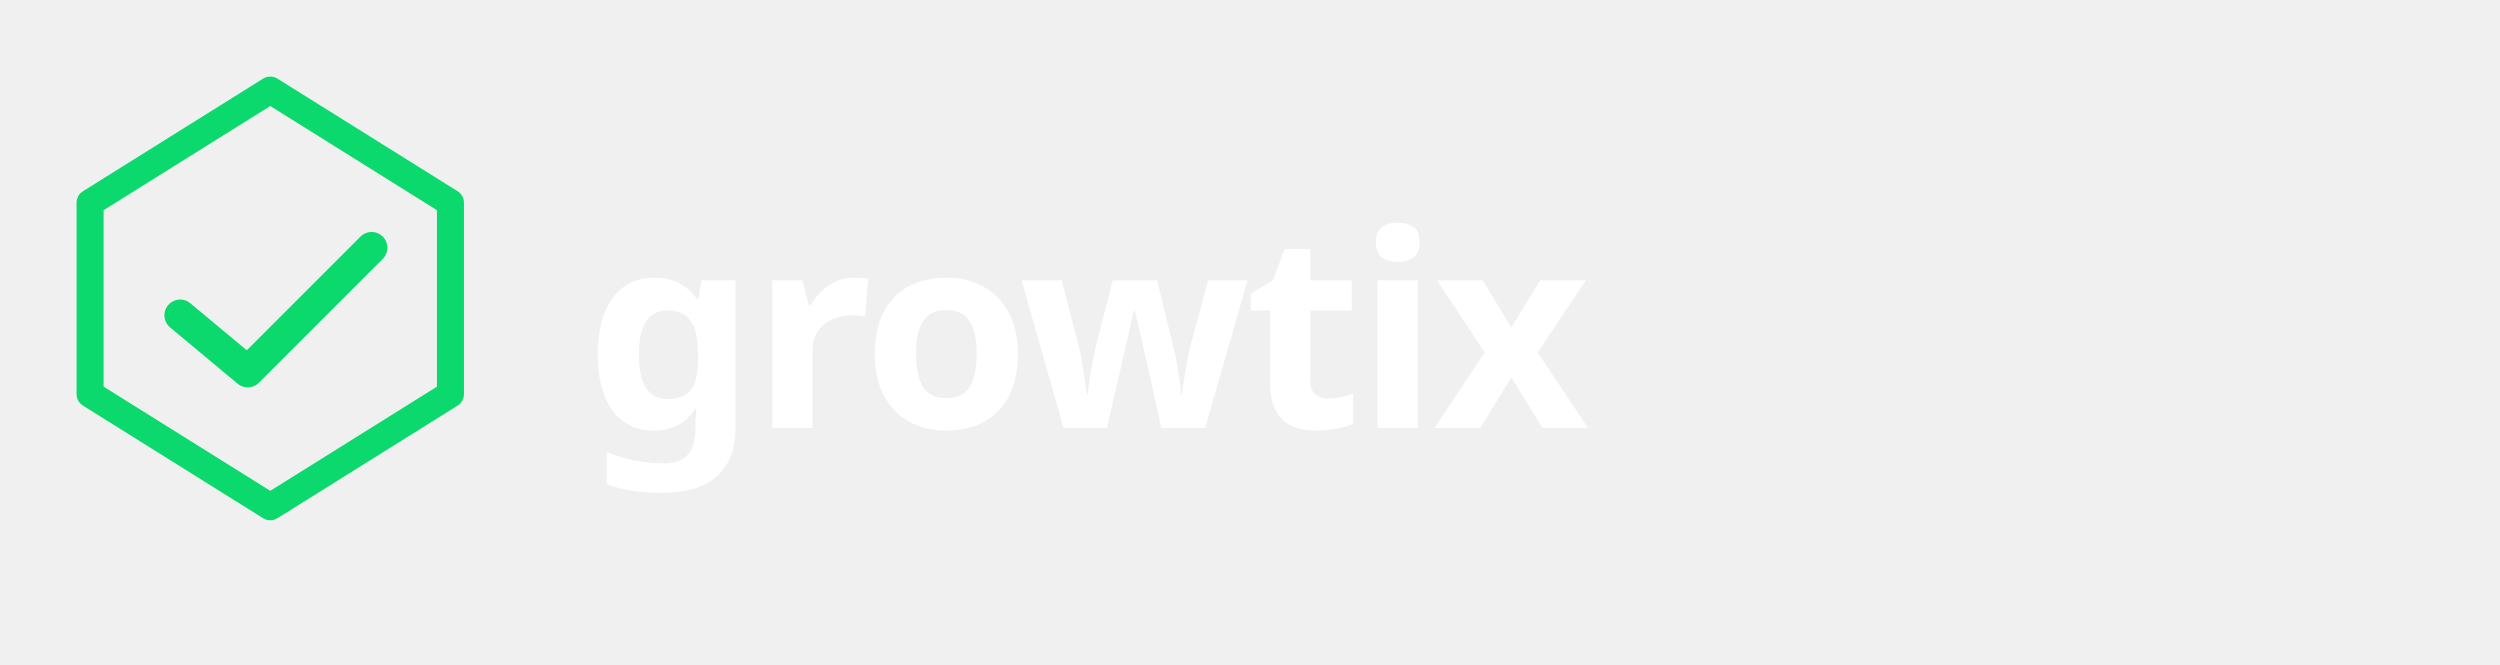
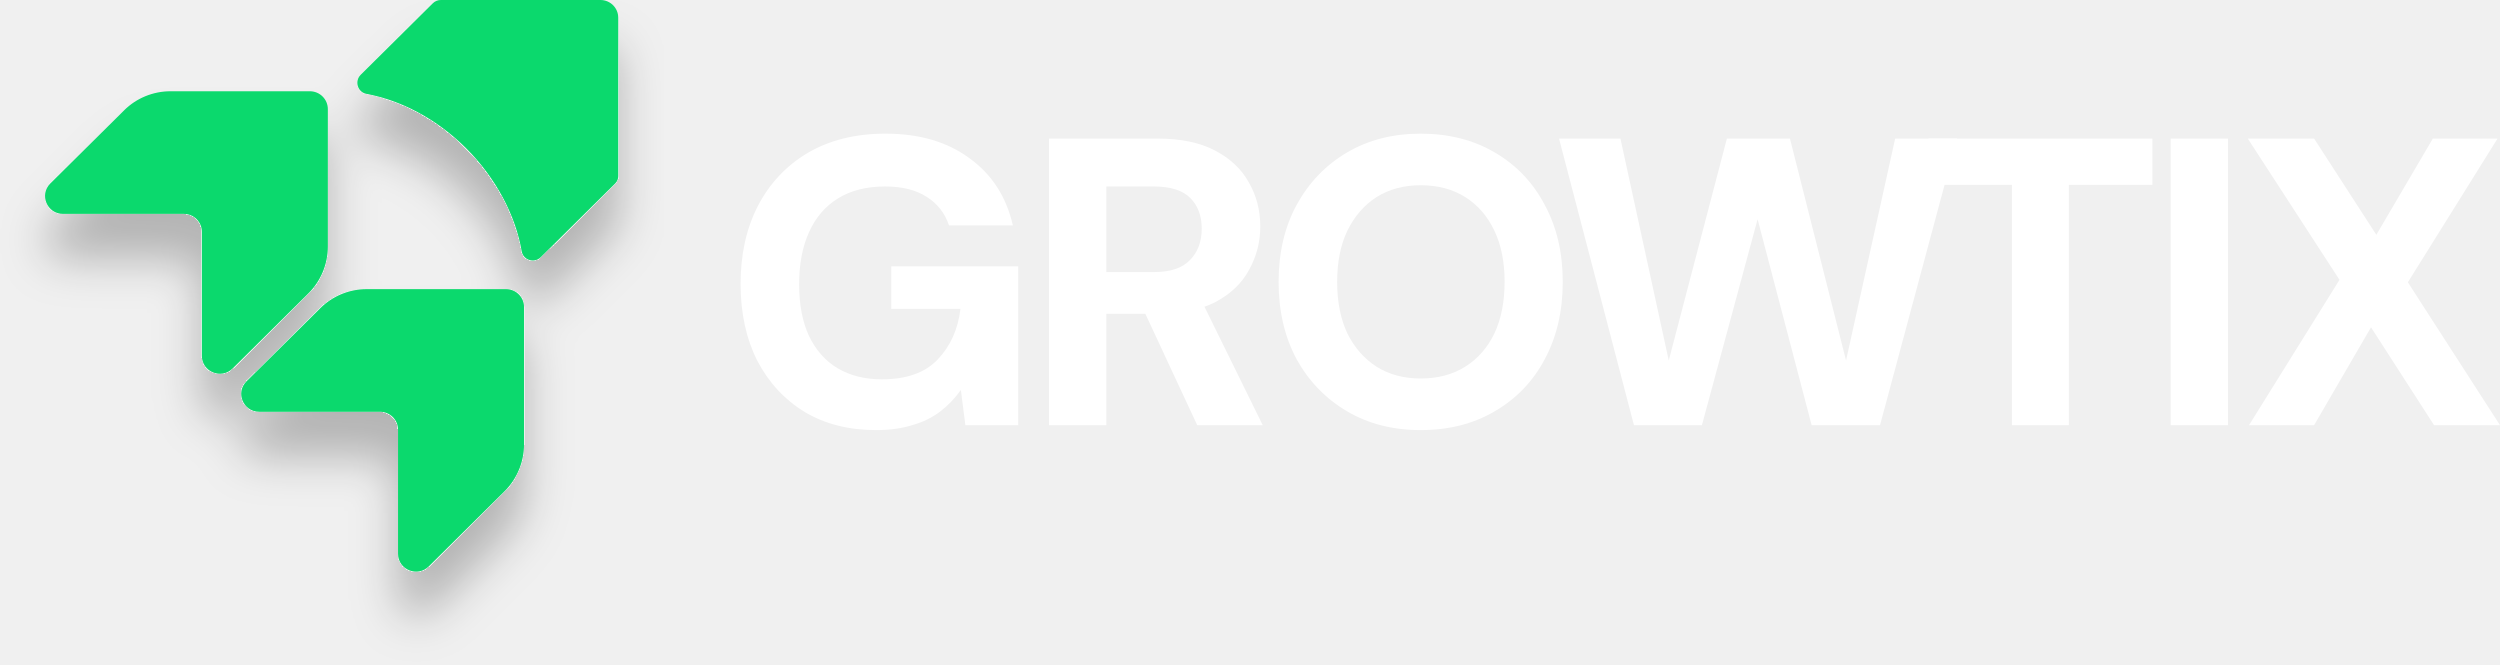
- <svg xmlns="http://www.w3.org/2000/svg" viewBox="0 0 222 59" width="222" height="59" role="img" aria-label="Growtix">
-   <g fill="none" stroke="none">
-     <path d="M8 35 L8 18 L24 8 L40 18 L40 35 L24 45 Z" fill="none" stroke="#0bd96d" stroke-width="2.4" stroke-linejoin="round" />
-     <path d="M16 28 L22 33 L33 22" fill="none" stroke="#0bd96d" stroke-width="2.8" stroke-linecap="round" stroke-linejoin="round" />
+ <svg xmlns="http://www.w3.org/2000/svg" width="222" height="59" viewBox="0 0 222 59" fill="none">
+   <g filter="url(#filter0_d_199_124)">
+     <g clip-path="url(#clip0_199_124)">
+       <path d="M11.017 9.803L4.471 16.291C3.464 17.288 4.179 18.994 5.6 18.994H16.327C17.211 18.994 17.926 19.704 17.926 20.579V31.604C17.926 33.014 19.648 33.721 20.653 32.724L27.376 26.062C28.487 24.959 29.113 23.46 29.113 21.892V9.688C29.113 8.813 28.398 8.103 27.515 8.103H15.142C13.597 8.103 12.113 8.712 11.017 9.8V9.803Z" fill="#0BD96D" />
+       <path d="M28.437 27.375L21.891 33.863C20.884 34.86 21.599 36.566 23.02 36.566H33.747C34.63 36.566 35.346 37.276 35.346 38.151V49.175C35.346 50.586 37.068 51.293 38.073 50.296L44.796 43.634C45.907 42.531 46.533 41.031 46.533 39.464V27.26C46.533 26.384 45.818 25.675 44.935 25.675H32.562C31.017 25.675 29.533 26.284 28.437 27.372V27.375Z" fill="#0BD96D" />
+       <path d="M53.321 0H39.143C38.877 0 38.623 0.104 38.437 0.29L32.033 6.636C31.46 7.204 31.755 8.189 32.547 8.336C35.626 8.916 38.791 10.56 41.427 13.201C44.063 15.842 45.786 19.154 46.324 22.303C46.459 23.102 47.444 23.409 48.02 22.841L54.63 16.291C54.804 16.12 54.899 15.886 54.899 15.644V1.564C54.899 0.701 54.193 0 53.321 0Z" fill="#0BD96D" />
+     </g>
  </g>
-   <text x="52" y="38" font-family="Plus Jakarta Sans, system-ui, sans-serif" font-size="24" font-weight="700" fill="#ffffff" letter-spacing="-0.5">growtix</text>
+   <path d="M77.799 38.192C75.375 38.192 73.266 37.659 71.472 36.592C69.679 35.502 68.273 33.987 67.255 32.048C66.261 30.084 65.764 27.806 65.764 25.212C65.764 22.595 66.273 20.292 67.291 18.305C68.334 16.293 69.812 14.717 71.727 13.578C73.666 12.439 75.969 11.869 78.635 11.869C81.64 11.869 84.125 12.597 86.088 14.051C88.076 15.481 89.36 17.468 89.942 20.013H84.27C83.907 18.923 83.24 18.074 82.27 17.468C81.325 16.863 80.101 16.559 78.598 16.559C76.95 16.559 75.556 16.911 74.417 17.614C73.278 18.317 72.418 19.323 71.836 20.631C71.254 21.916 70.963 23.455 70.963 25.249C70.963 27.043 71.254 28.57 71.836 29.83C72.442 31.09 73.29 32.048 74.381 32.702C75.496 33.357 76.805 33.684 78.308 33.684C80.489 33.684 82.137 33.102 83.252 31.939C84.391 30.751 85.07 29.248 85.288 27.43H79.144V23.649H90.415V37.756H85.725L85.325 34.629C84.791 35.38 84.173 36.023 83.47 36.556C82.767 37.089 81.943 37.489 80.998 37.756C80.077 38.047 79.01 38.192 77.799 38.192Z" fill="white" />
+   <path d="M93.151 37.756V12.306H102.786C104.846 12.306 106.543 12.657 107.876 13.36C109.233 14.063 110.239 15.008 110.894 16.196C111.572 17.359 111.912 18.668 111.912 20.122C111.912 21.48 111.585 22.752 110.93 23.94C110.3 25.128 109.306 26.085 107.949 26.812C106.591 27.515 104.858 27.867 102.75 27.867H98.241V37.756H93.151ZM106.313 37.756L101.114 26.594H106.64L112.13 37.756H106.313ZM98.241 24.158H102.495C103.925 24.158 104.98 23.807 105.658 23.104C106.361 22.401 106.713 21.468 106.713 20.304C106.713 19.165 106.373 18.256 105.695 17.578C105.016 16.899 103.937 16.559 102.459 16.559H98.241V24.158Z" fill="white" />
+   <path d="M126.156 38.192C123.684 38.192 121.502 37.635 119.612 36.52C117.721 35.405 116.231 33.866 115.14 31.902C114.073 29.915 113.54 27.624 113.54 25.031C113.54 22.437 114.073 20.159 115.14 18.196C116.231 16.208 117.721 14.657 119.612 13.542C121.502 12.427 123.684 11.869 126.156 11.869C128.653 11.869 130.846 12.427 132.737 13.542C134.652 14.657 136.13 16.208 137.172 18.196C138.239 20.159 138.772 22.437 138.772 25.031C138.772 27.624 138.239 29.915 137.172 31.902C136.13 33.866 134.652 35.405 132.737 36.52C130.846 37.635 128.653 38.192 126.156 38.192ZM126.156 33.611C127.683 33.611 129.004 33.26 130.119 32.557C131.234 31.854 132.095 30.872 132.701 29.612C133.306 28.327 133.609 26.8 133.609 25.031C133.609 23.261 133.306 21.747 132.701 20.486C132.095 19.201 131.234 18.208 130.119 17.505C129.004 16.802 127.683 16.45 126.156 16.45C124.653 16.45 123.345 16.802 122.23 17.505C121.139 18.208 120.278 19.201 119.648 20.486C119.042 21.747 118.739 23.261 118.739 25.031C118.739 26.8 119.042 28.327 119.648 29.612C120.278 30.872 121.139 31.854 122.23 32.557C123.345 33.26 124.653 33.611 126.156 33.611Z" fill="white" />
+   <path d="M145.095 37.756L138.442 12.306H143.895L148.185 32.011L153.348 12.306H158.947L163.928 32.011L168.291 12.306H173.781L166.946 37.756H160.874L156.075 19.468L151.13 37.756H145.095Z" fill="white" />
+   <path d="M178.662 37.756V16.414H171.245V12.306H191.133V16.414H183.716V37.756H178.662Z" fill="white" />
+   <path d="M192.754 37.756V12.306H197.844V37.756H192.754Z" fill="white" />
+   <path d="M199.712 37.756L207.747 24.849L199.603 12.306H205.492L211.019 20.85L216.036 12.306H221.781L213.818 25.067L221.999 37.756H216.145L210.546 29.066L205.492 37.756H199.712Z" fill="white" />
+   <defs>
+     <filter id="filter0_d_199_124" x="-0.001" y="0" width="58.9" height="58.761" filterUnits="userSpaceOnUse" color-interpolation-filters="sRGB">
+       <feFlood flood-opacity="0" result="BackgroundImageFix" />
+       <feColorMatrix in="SourceAlpha" type="matrix" values="0 0 0 0 0 0 0 0 0 0 0 0 0 0 0 0 0 0 127 0" result="hardAlpha" />
+       <feOffset dy="4" />
+       <feGaussianBlur stdDeviation="2" />
+       <feComposite in2="hardAlpha" operator="out" />
+       <feColorMatrix type="matrix" values="0 0 0 0 0 0 0 0 0 0 0 0 0 0 0 0 0 0 0.25 0" />
+       <feBlend mode="normal" in2="BackgroundImageFix" result="effect1_dropShadow_199_124" />
+       <feBlend mode="normal" in="SourceGraphic" in2="effect1_dropShadow_199_124" result="shape" />
+     </filter>
+     <clipPath id="clip0_199_124">
+       <rect width="50.9" height="50.761" fill="white" transform="translate(3.99867)" />
+     </clipPath>
+   </defs>
</svg>
